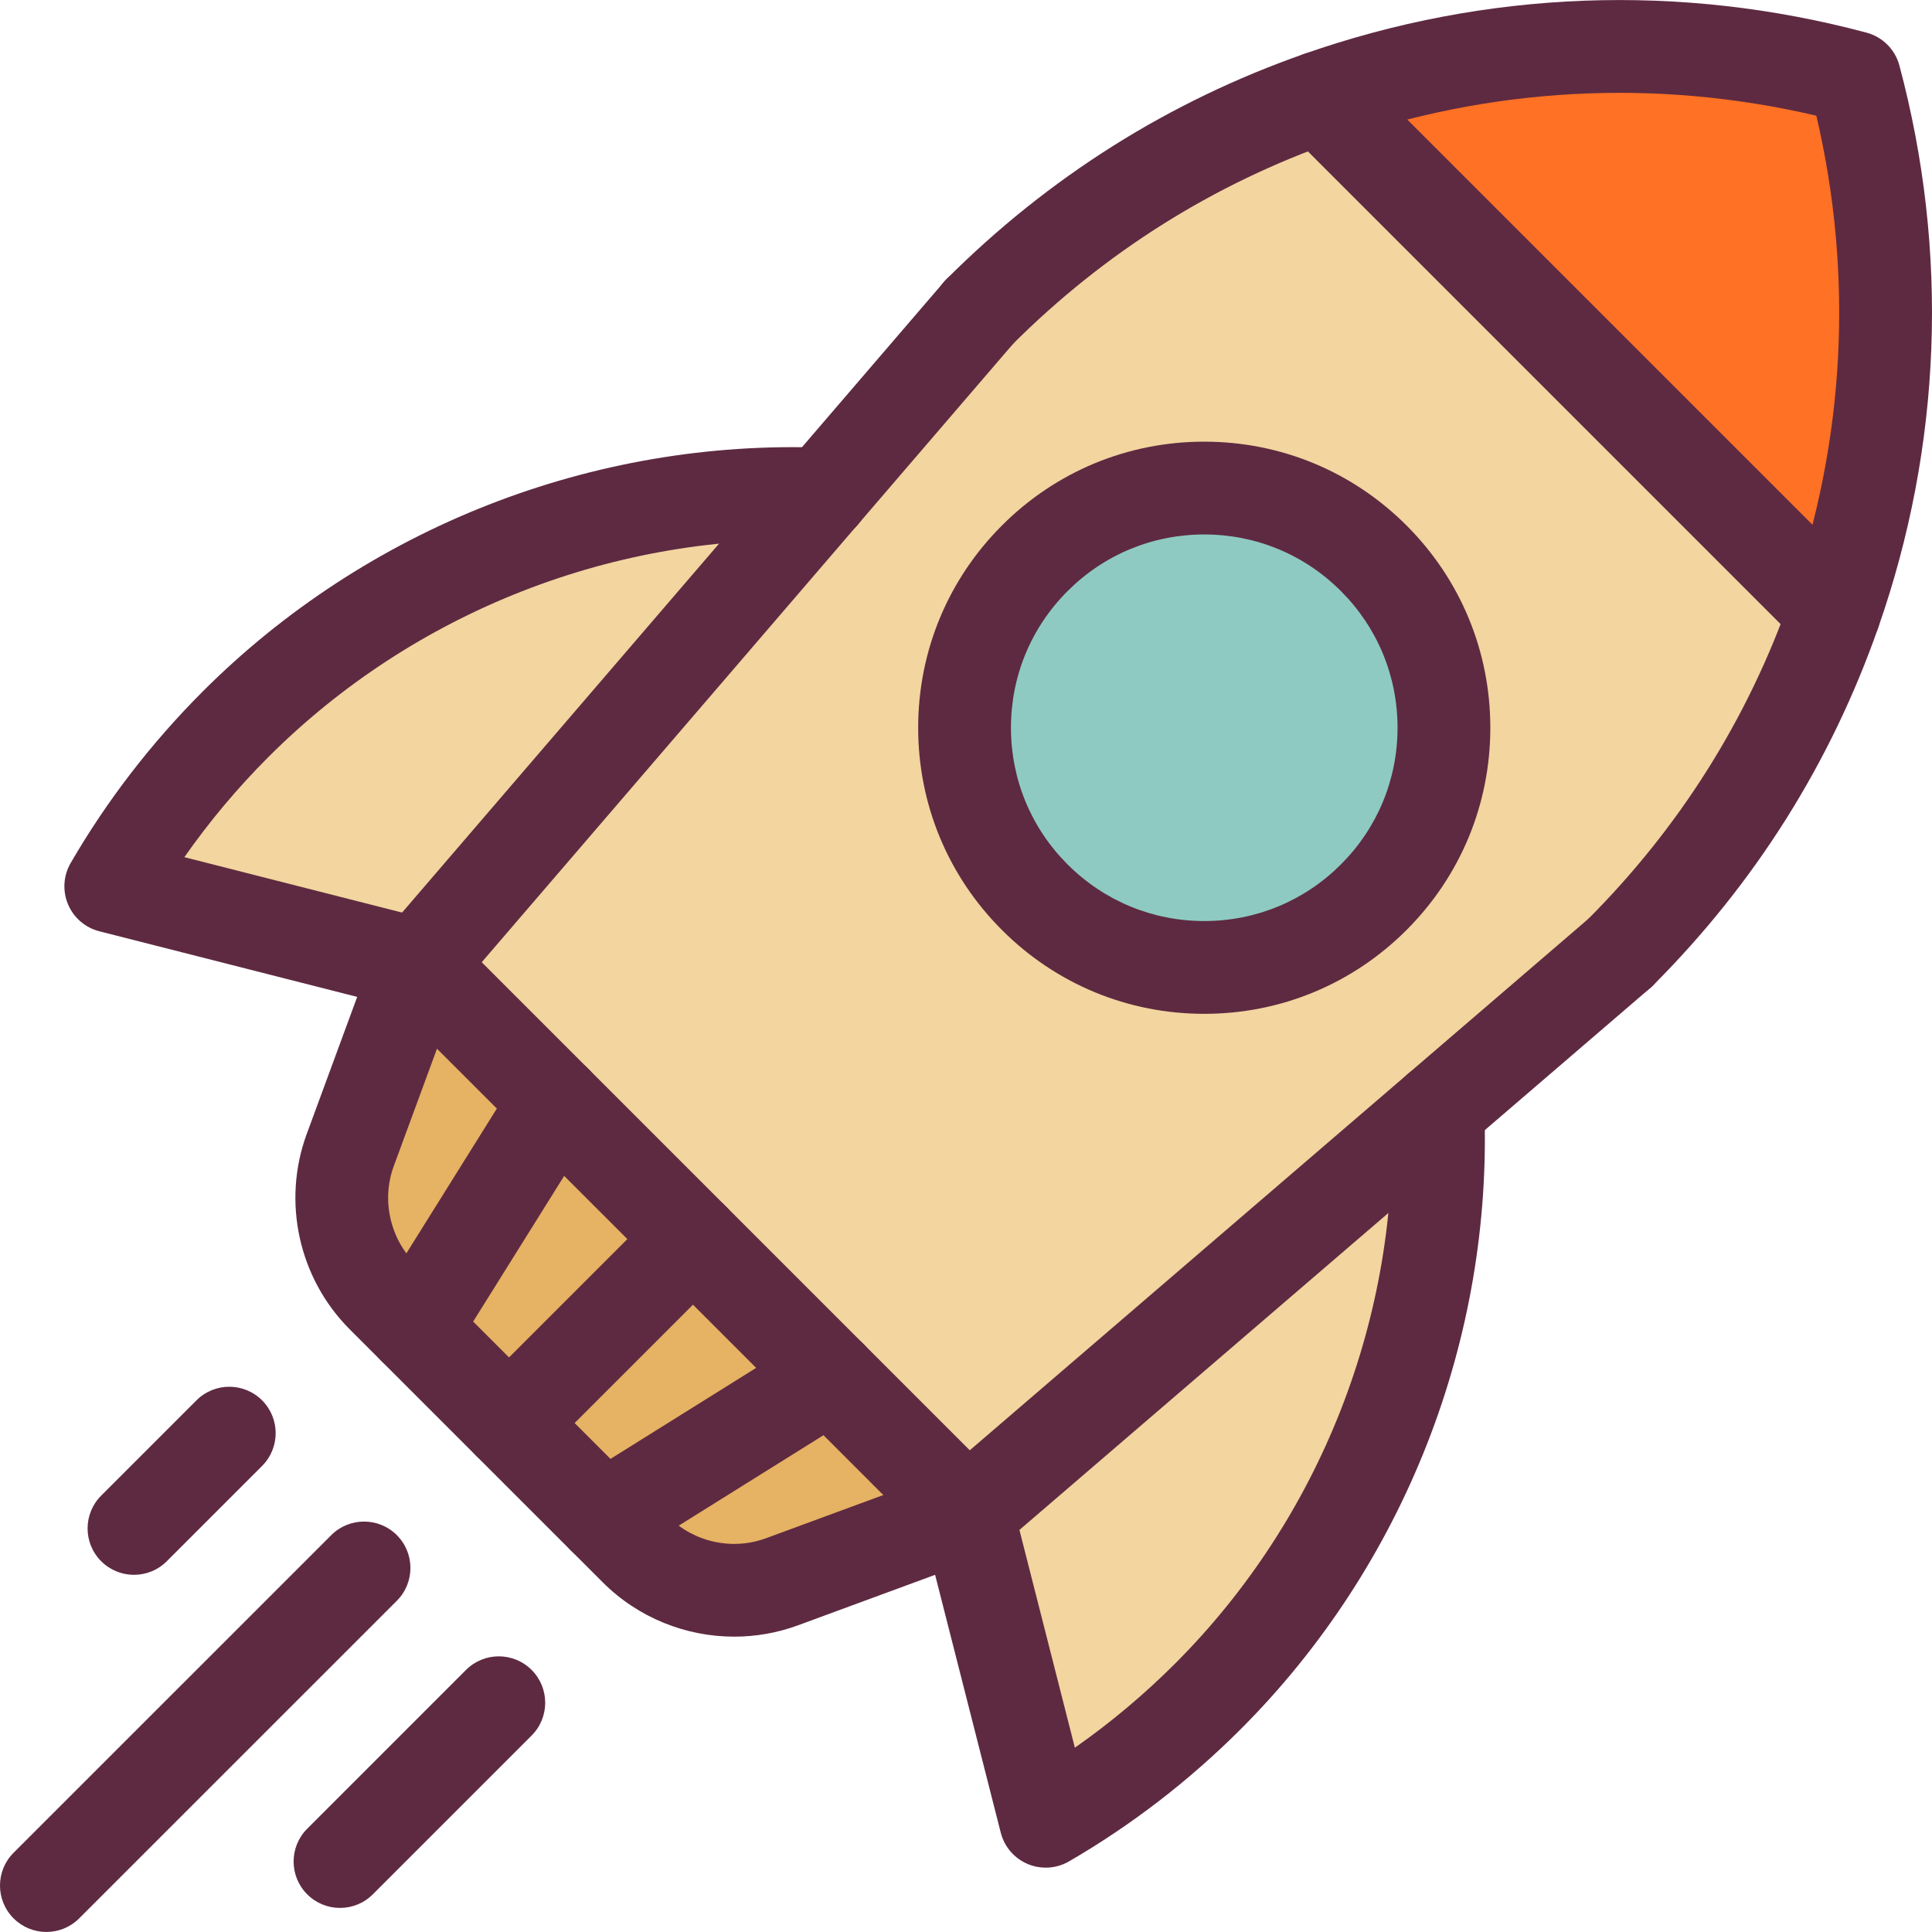
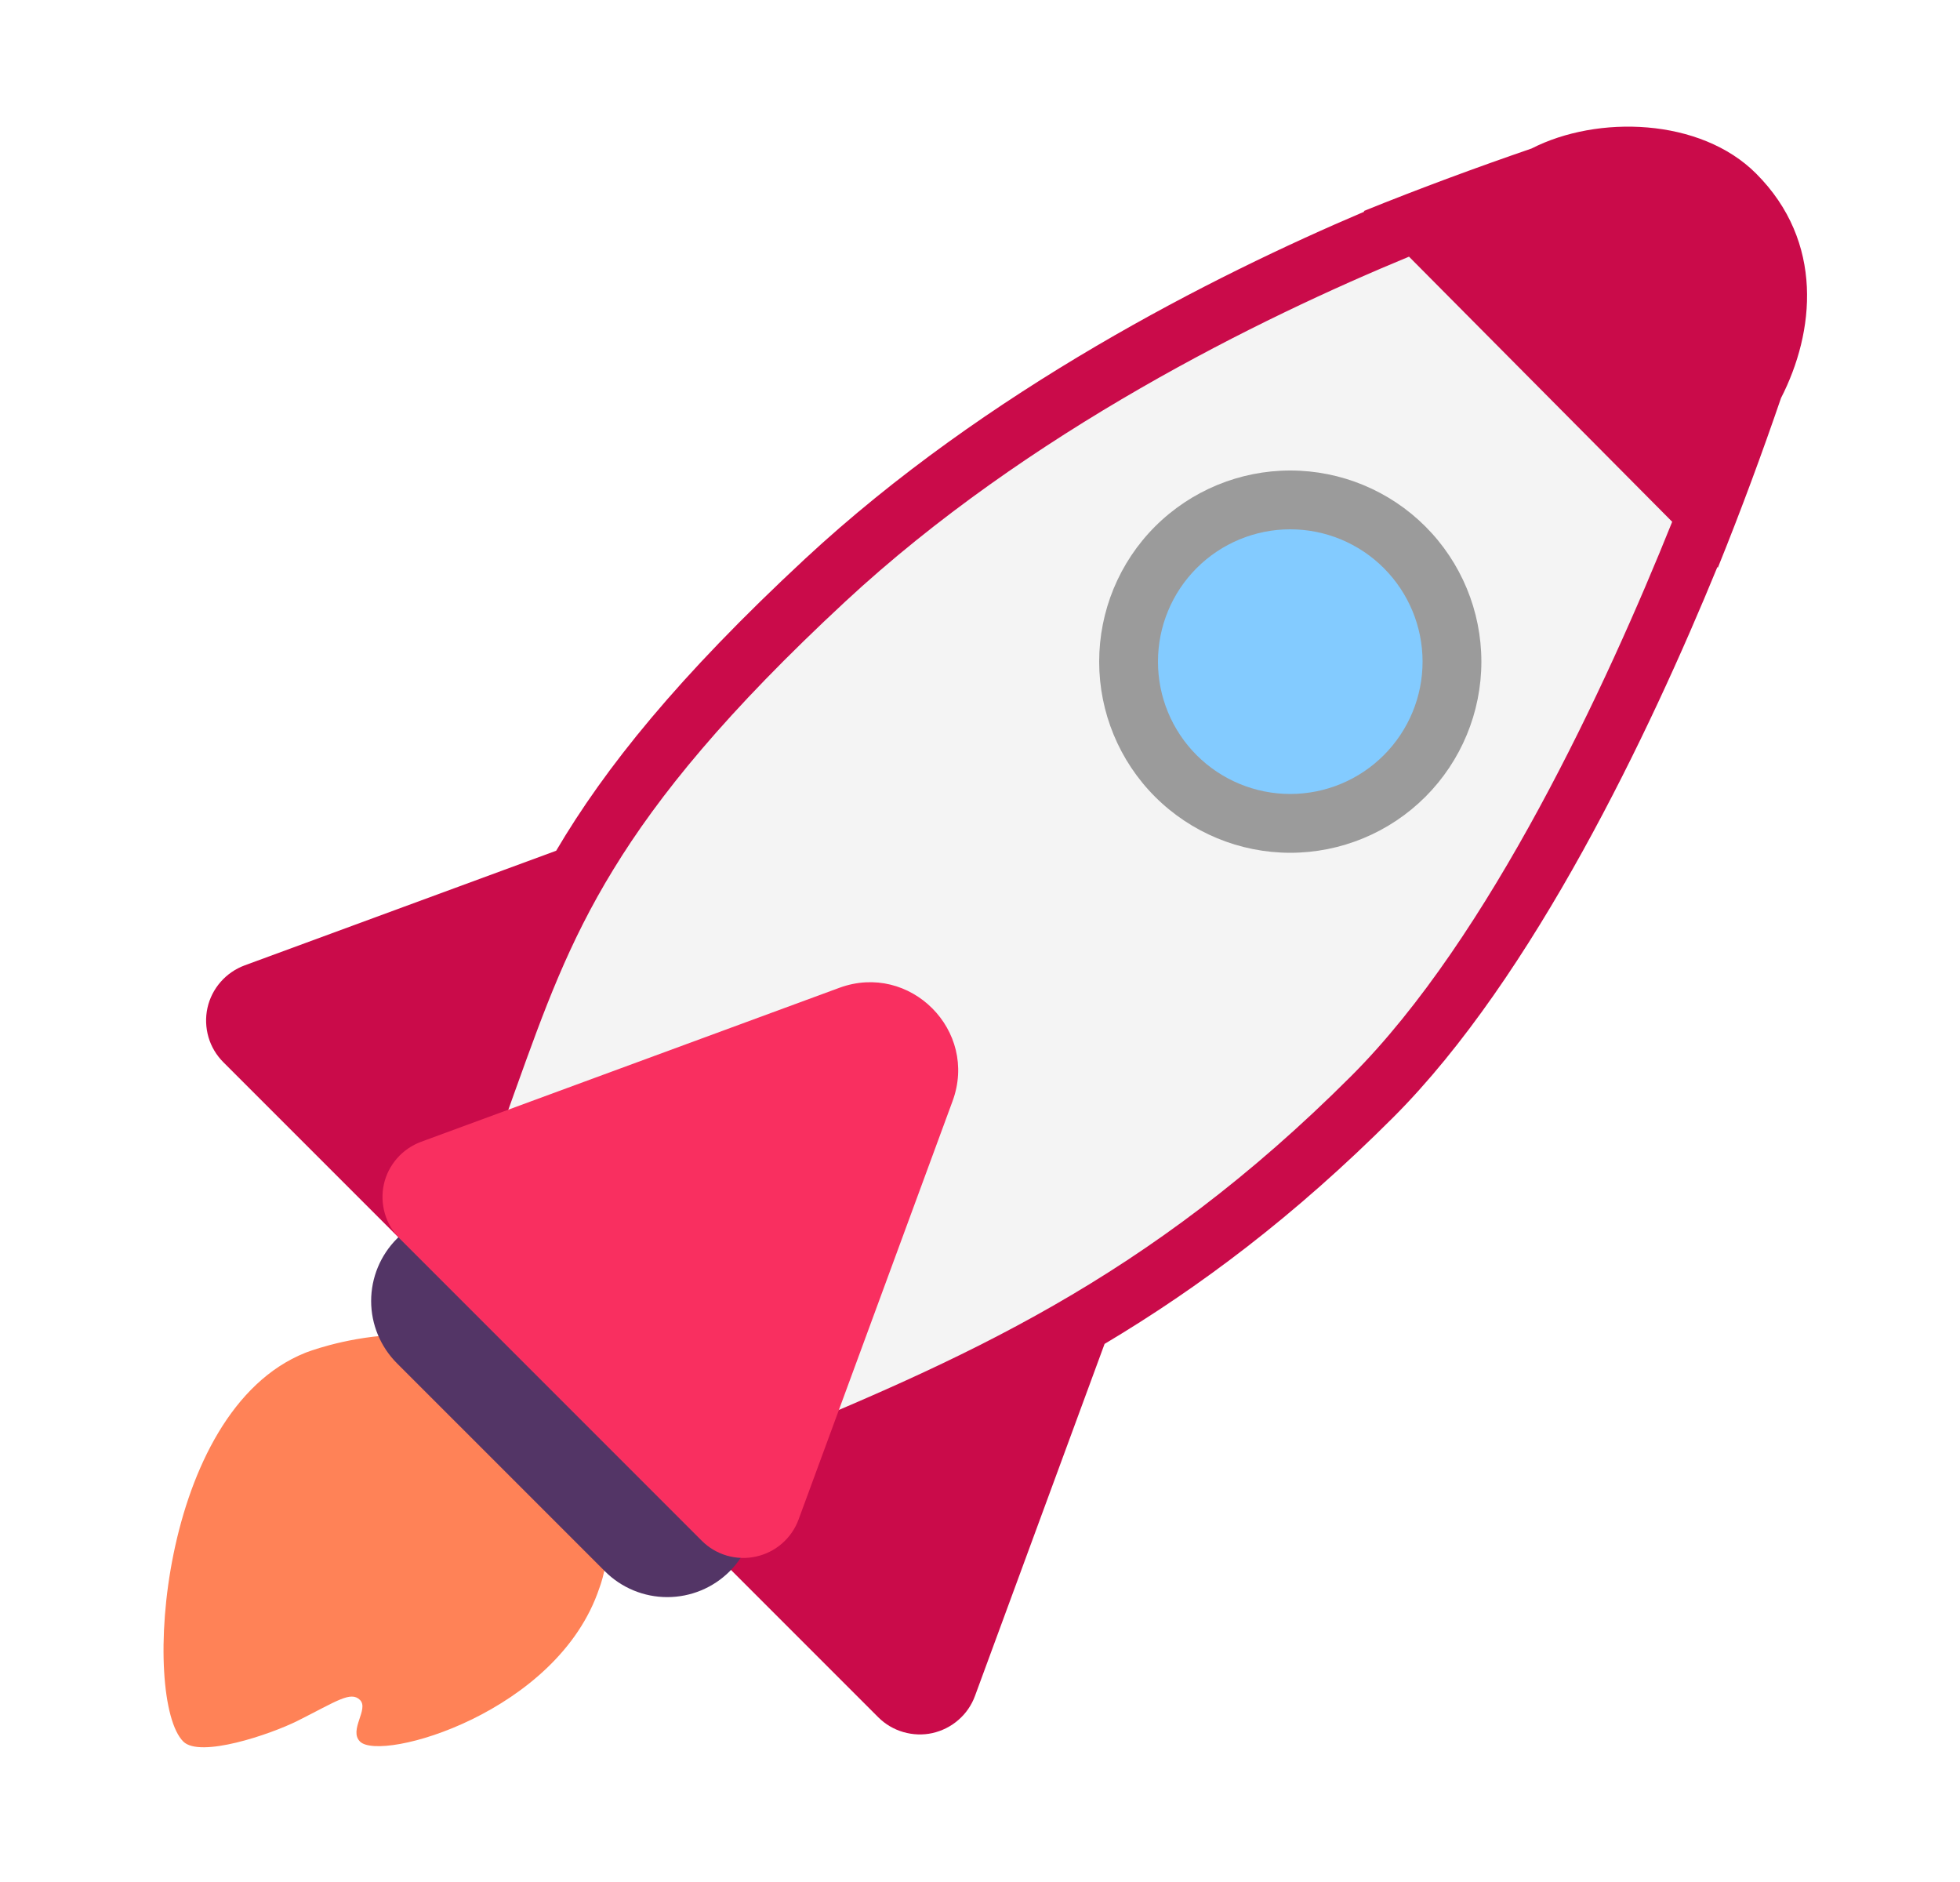
- <svg xmlns="http://www.w3.org/2000/svg" version="1.1" id="Layer_1" viewBox="0 0 416.449 416.449" xml:space="preserve" width="512" height="512">
-   <g id="_x31_5._Rocket_2_">
-     <g id="XMLID_65_">
-       <g>
-         <g>
-           <path style="fill:#FF7124;" d="M399.76,16.699c10.12,37.84,8.67,78.13-4.34,115.28h-0.01L284.48,21.049v-0.01      C321.63,8.029,361.92,6.579,399.76,16.699z" />
-         </g>
-         <g>
-           <path style="fill:#F2D59F;" d="M90.21,207.929l87.14-101.42h0.01l33.71-39.24c21.43-21.43,46.6-36.84,73.41-46.23v0.01      l110.93,110.93h0.01c-9.39,26.81-24.8,51.98-46.23,73.41l-39.24,33.71l-101.43,87.14l-29.57-29.57l-29.58-29.58l-29.58-29.58      L90.21,207.929z M296.11,193.399c20.18-20.17,20.18-52.89,0-73.06c-20.17-20.18-52.89-20.18-73.06,0      c-20.18,20.17-20.18,52.89,0,73.06C243.22,213.579,275.94,213.579,296.11,193.399z" />
-         </g>
-         <g>
-           <path style="fill:#F2D59F;" d="M309.95,239.099c1.74,45.6-14.8,91.78-49.61,126.59c-10.69,10.68-22.44,19.65-34.93,26.89      l-16.89-66.34L309.95,239.099z" />
-         </g>
-         <g>
-           <path style="fill:#8ECAC1;" d="M296.11,120.339c20.18,20.17,20.18,52.89,0,73.06c-20.17,20.18-52.89,20.18-73.06,0      c-20.18-20.17-20.18-52.89,0-73.06C243.22,100.159,275.94,100.159,296.11,120.339z" />
-         </g>
-         <g>
-           <path style="fill:#E6B263;" d="M208.52,326.239l-39.94,14.71c-10.98,4.05-23.31,1.34-31.58-6.94l-6.85-6.85l48.8-30.49      L208.52,326.239z" />
-         </g>
-         <g>
-           <polygon style="fill:#E6B263;" points="178.95,296.669 130.15,327.159 130.14,327.159 109.72,306.739 149.37,267.089     " />
-         </g>
-         <g>
-           <path style="fill:#F2D59F;" d="M177.35,106.509l-87.14,101.42l-66.33-16.88c7.24-12.49,16.21-24.24,26.89-34.93      C85.58,121.309,131.74,104.769,177.35,106.509z" />
-         </g>
-         <g>
-           <polygon style="fill:#E6B263;" points="149.37,267.089 109.72,306.739 89.3,286.309 119.79,237.509     " />
-         </g>
-         <g>
-           <path style="fill:#E6B263;" d="M119.79,237.509l-30.49,48.8l-6.86-6.85c-8.27-8.28-10.98-20.6-6.94-31.58l14.71-39.95      L119.79,237.509z" />
-         </g>
-       </g>
-       <g>
-         <g>
-           <path style="fill:#5E2A41;" d="M28.88,339.459c-2.559,0-5.119-0.977-7.071-2.929c-3.905-3.905-3.905-10.237,0-14.143      l20.54-20.54c3.905-3.904,10.237-3.904,14.143,0c3.905,3.905,3.905,10.237,0,14.143l-20.54,20.54      C33.999,338.482,31.44,339.459,28.88,339.459z" />
-         </g>
-         <g>
-           <path style="fill:#5E2A41;" d="M10,416.439c-2.56,0-5.119-0.977-7.072-2.93c-3.905-3.905-3.904-10.237,0.001-14.142l68.47-68.46      c3.905-3.904,10.237-3.904,14.142,0.001c3.905,3.905,3.904,10.237-0.002,14.142l-68.47,68.46      C15.118,415.463,12.559,416.439,10,416.439z" />
-         </g>
-         <g>
-           <path style="fill:#5E2A41;" d="M73.29,411.259c-2.56,0-5.118-0.977-7.071-2.929c-3.905-3.905-3.905-10.237,0-14.143      l34.23-34.229c3.905-3.904,10.237-3.903,14.142,0c3.905,3.905,3.905,10.237,0,14.143l-34.23,34.229      C78.409,410.282,75.849,411.259,73.29,411.259z" />
-         </g>
-         <g>
-           <path style="fill:#5E2A41;" d="M208.52,336.239c-2.56,0-5.118-0.977-7.071-2.929L83.139,215c-3.905-3.905-3.905-10.237,0-14.143      c3.905-3.904,10.237-3.904,14.143,0l118.31,118.311c3.905,3.905,3.905,10.237,0,14.143      C213.639,335.263,211.079,336.239,208.52,336.239z" />
-         </g>
-         <g>
-           <path style="fill:#5E2A41;" d="M259.58,218.534c-16.474,0-31.959-6.416-43.604-18.066c-11.646-11.641-18.062-27.126-18.062-43.6      c0-16.474,6.416-31.959,18.065-43.604c11.641-11.646,27.126-18.062,43.6-18.062s31.959,6.416,43.604,18.065      c11.645,11.641,18.061,27.126,18.061,43.6c0,16.472-6.415,31.956-18.061,43.6l0,0c-0.001,0.002-0.001,0.001-0.004,0.004      C291.536,212.119,276.052,218.534,259.58,218.534z M259.58,115.204c-11.13,0-21.592,4.334-29.457,12.204      c-7.874,7.869-12.208,18.331-12.208,29.461s4.334,21.592,12.204,29.457c7.869,7.874,18.331,12.208,29.461,12.208      c11.13,0,21.592-4.334,29.457-12.204c0.002-0.001,0.003-0.002,0.004-0.004c7.87-7.865,12.204-18.327,12.204-29.457      s-4.334-21.592-12.204-29.457C281.172,119.538,270.71,115.204,259.58,115.204z" />
-         </g>
-         <g>
-           <path style="fill:#5E2A41;" d="M89.291,296.31c-1.81,0-3.642-0.49-5.29-1.521c-4.684-2.926-6.108-9.096-3.182-13.779l30.49-48.8      c2.927-4.684,9.097-6.11,13.78-3.182c4.684,2.926,6.108,9.096,3.182,13.779l-30.49,48.8      C95.884,294.643,92.625,296.31,89.291,296.31z" />
-         </g>
-         <g>
-           <path style="fill:#5E2A41;" d="M109.72,316.739c-2.559,0-5.118-0.977-7.071-2.929c-3.905-3.905-3.906-10.237-0.001-14.143      l39.65-39.65c3.905-3.904,10.237-3.904,14.142,0c3.905,3.905,3.906,10.237,0.001,14.142l-39.65,39.65      C114.839,315.763,112.279,316.739,109.72,316.739z" />
-         </g>
-         <g>
-           <path style="fill:#5E2A41;" d="M130.16,337.16c-3.334,0-6.593-1.666-8.49-4.702c-2.926-4.684-1.501-10.854,3.182-13.779      l48.8-30.49c4.683-2.929,10.853-1.503,13.78,3.182c2.926,4.684,1.501,10.853-3.182,13.779l-48.8,30.49      C133.801,336.67,131.97,337.16,130.16,337.16z" />
-         </g>
-         <g>
-           <path style="fill:#5E2A41;" d="M177.356,116.509c-2.307,0-4.625-0.794-6.512-2.415c-4.189-3.599-4.668-9.912-1.069-14.102      l33.71-39.24c3.598-4.188,9.911-4.668,14.102-1.068c4.189,3.599,4.668,9.912,1.068,14.101l-33.71,39.24      C182.968,115.327,180.17,116.509,177.356,116.509z" />
-         </g>
-         <g>
-           <path style="fill:#5E2A41;" d="M158.265,352.787c-10.448,0-20.723-4.085-28.34-11.712l-6.582-6.582      c-0.093-0.086-0.184-0.173-0.273-0.263l-47.694-47.695c-10.992-11.006-14.623-27.531-9.259-42.109l14.71-39.952      c0.413-1.12,1.022-2.157,1.799-3.061l87.14-101.42c3.601-4.188,9.913-4.667,14.102-1.068c4.189,3.6,4.667,9.913,1.068,14.102      L98.971,213.077l-14.086,38.257c-2.682,7.289-0.864,15.556,4.632,21.059l47.432,47.433c0.092,0.086,0.184,0.173,0.273,0.263      l6.85,6.85c5.497,5.504,13.756,7.318,21.048,4.63l38.252-14.089l139.302-119.675c4.191-3.6,10.504-3.119,14.102,1.068      c3.6,4.189,3.121,10.503-1.068,14.102L215.036,333.824c-0.904,0.777-1.94,1.387-3.059,1.799l-39.941,14.71      C167.557,351.985,162.893,352.787,158.265,352.787z" />
-         </g>
-         <g>
-           <path style="fill:#5E2A41;" d="M349.19,215.389c-2.559,0-5.118-0.977-7.071-2.929c-3.905-3.905-3.905-10.237,0-14.143      c19.885-19.884,34.642-43.315,43.863-69.644c11.736-33.512,13.626-69.25,5.536-103.733c-34.48-8.089-70.221-6.199-103.733,5.536      c-26.329,9.221-49.761,23.979-69.645,43.863c-3.905,3.904-10.236,3.905-14.143,0c-3.905-3.905-3.905-10.237,0-14.143      c22.025-22.024,47.991-38.375,77.176-48.596C320.331-2.111,362.231-3.69,402.344,7.039c3.454,0.924,6.152,3.622,7.076,7.076      c10.728,40.114,9.151,82.014-4.563,121.17c-10.221,29.185-26.571,55.15-48.596,77.175      C354.309,214.412,351.75,215.389,349.19,215.389z" />
-         </g>
-         <g>
-           <path style="fill:#5E2A41;" d="M395.41,141.98c-2.56,0-5.118-0.977-7.071-2.929L277.409,28.12      c-3.905-3.905-3.905-10.237,0-14.143c3.908-3.905,10.238-3.903,14.143,0l110.93,110.931c3.905,3.905,3.905,10.237,0,14.143      C400.528,141.003,397.969,141.98,395.41,141.98z" />
-         </g>
-         <g>
-           <path style="fill:#5E2A41;" d="M90.22,217.929c-0.832,0-1.67-0.104-2.477-0.309l-66.33-16.88      c-3.037-0.773-5.537-2.926-6.751-5.814c-1.215-2.889-1.005-6.181,0.566-8.892c7.778-13.418,17.355-25.86,28.467-36.982      c35.281-35.281,84.119-54.445,133.988-52.537c5.369,0.176,9.671,4.583,9.671,9.994c0,5.522-4.472,10-9.995,10h-0.01      c-0.127,0-0.254-0.002-0.381-0.007c-44.338-1.699-87.765,15.325-119.127,46.688c-6.684,6.689-12.742,13.914-18.101,21.576      l52.73,13.419c4.435,1.024,7.745,4.998,7.745,9.743C100.215,213.451,95.743,217.929,90.22,217.929z" />
-         </g>
-         <g>
-           <path style="fill:#5E2A41;" d="M225.41,402.579c-1.315,0-2.633-0.259-3.876-0.782c-2.89-1.215-5.042-3.714-5.815-6.75      l-16.891-66.34c-1.363-5.353,1.872-10.796,7.224-12.158c5.349-1.366,10.795,1.871,12.158,7.223l13.48,52.948      c7.663-5.359,14.889-11.419,21.581-18.104c31.36-31.36,48.378-74.785,46.684-119.136c-0.21-5.519,4.093-10.163,9.611-10.374      c5.509-0.233,10.164,4.093,10.375,9.611c1.903,49.897-17.243,98.755-52.532,134.044c-11.124,11.113-23.567,20.691-36.986,28.47      C228.881,402.126,227.148,402.579,225.41,402.579z" />
-         </g>
-       </g>
-     </g>
-   </g>
+ <svg xmlns="http://www.w3.org/2000/svg" width="25" height="24" viewBox="0 0 25 24" fill="none">
+   <path d="M22.399 2.213C21.689 1.502 20.374 1.464 19.535 1.894C18.851 2.129 18.13 2.394 17.395 2.691L17.402 2.699C15.471 3.52 12.582 4.979 10.27 7.125C8.647 8.633 7.717 9.792 7.094 10.849L3.12 12.311C3.002 12.355 2.897 12.427 2.814 12.522C2.731 12.617 2.673 12.731 2.646 12.854C2.619 12.977 2.624 13.105 2.659 13.226C2.694 13.347 2.76 13.457 2.849 13.546L11.202 21.899C11.291 21.988 11.401 22.053 11.522 22.088C11.643 22.123 11.771 22.128 11.893 22.101C12.016 22.073 12.13 22.016 12.225 21.933C12.32 21.851 12.393 21.745 12.436 21.627L14.089 17.138C15.295 16.419 16.506 15.514 17.77 14.25C19.562 12.458 21.044 9.33 21.905 7.232L21.912 7.238C22.212 6.496 22.48 5.768 22.717 5.076C23.147 4.238 23.272 3.086 22.399 2.213Z" fill="#CA0B4A" />
+   <path d="M17.972 3.273C16.084 4.053 13.113 5.507 10.779 7.674C9.268 9.077 8.4 10.145 7.824 11.087C7.247 12.028 6.943 12.872 6.577 13.892L6.575 13.897C6.448 14.253 6.313 14.63 6.156 15.033L9.573 18.45C12.275 17.34 14.628 16.329 17.238 13.719C19.002 11.955 20.492 8.738 21.329 6.654L17.972 3.273Z" fill="#F4F4F4" />
+   <path d="M18.895 8.438C18.895 9.084 18.638 9.704 18.181 10.161C17.724 10.618 17.104 10.875 16.457 10.875C15.811 10.875 15.191 10.618 14.733 10.161C14.276 9.704 14.02 9.084 14.02 8.438C14.02 7.791 14.276 7.171 14.733 6.714C15.191 6.257 15.811 6 16.457 6C17.104 6 17.724 6.257 18.181 6.714C18.638 7.171 18.895 7.791 18.895 8.438Z" fill="#9B9B9B" />
+   <path d="M18.145 8.438C18.145 8.885 17.967 9.314 17.65 9.631C17.334 9.947 16.905 10.125 16.457 10.125C16.009 10.125 15.58 9.947 15.264 9.631C14.947 9.314 14.77 8.885 14.77 8.438C14.77 7.99 14.947 7.561 15.264 7.244C15.58 6.928 16.009 6.75 16.457 6.75C16.905 6.75 17.334 6.928 17.65 7.244C17.967 7.561 18.145 7.99 18.145 8.438Z" fill="#83CBFF" />
+   <path d="M2.338 22.209C1.807 21.68 2.02 18.001 3.895 17.251C3.895 17.251 5.77 16.501 6.978 17.701C8.187 18.902 7.645 20.251 7.645 20.251C7.115 21.842 4.857 22.475 4.592 22.209C4.446 22.063 4.709 21.796 4.592 21.679C4.474 21.561 4.294 21.695 3.797 21.944C3.443 22.121 2.55 22.421 2.338 22.209Z" fill="#FF8257" />
+   <path d="M5.064 15.795C5.168 15.69 5.292 15.607 5.429 15.55C5.565 15.494 5.712 15.465 5.86 15.465C6.007 15.465 6.154 15.494 6.29 15.55C6.427 15.607 6.551 15.69 6.655 15.795L9.307 18.447C9.518 18.658 9.636 18.944 9.636 19.242C9.636 19.541 9.518 19.827 9.307 20.038C9.096 20.249 8.81 20.367 8.511 20.367C8.213 20.367 7.927 20.249 7.716 20.038L5.064 17.386C4.853 17.175 4.734 16.889 4.734 16.591C4.734 16.292 4.853 16.006 5.064 15.795" fill="#533566" />
+   <path d="M12.15 14.042C12.482 13.142 11.607 12.266 10.706 12.597L5.37 14.561C5.252 14.605 5.147 14.677 5.064 14.772C4.981 14.867 4.923 14.981 4.896 15.104C4.869 15.227 4.874 15.355 4.909 15.476C4.944 15.597 5.01 15.707 5.099 15.796L8.952 19.649C9.041 19.738 9.151 19.803 9.272 19.838C9.393 19.873 9.521 19.877 9.643 19.85C9.766 19.823 9.88 19.766 9.975 19.683C10.07 19.6 10.143 19.495 10.186 19.377L12.15 14.042Z" fill="#F92F60" />
</svg>
